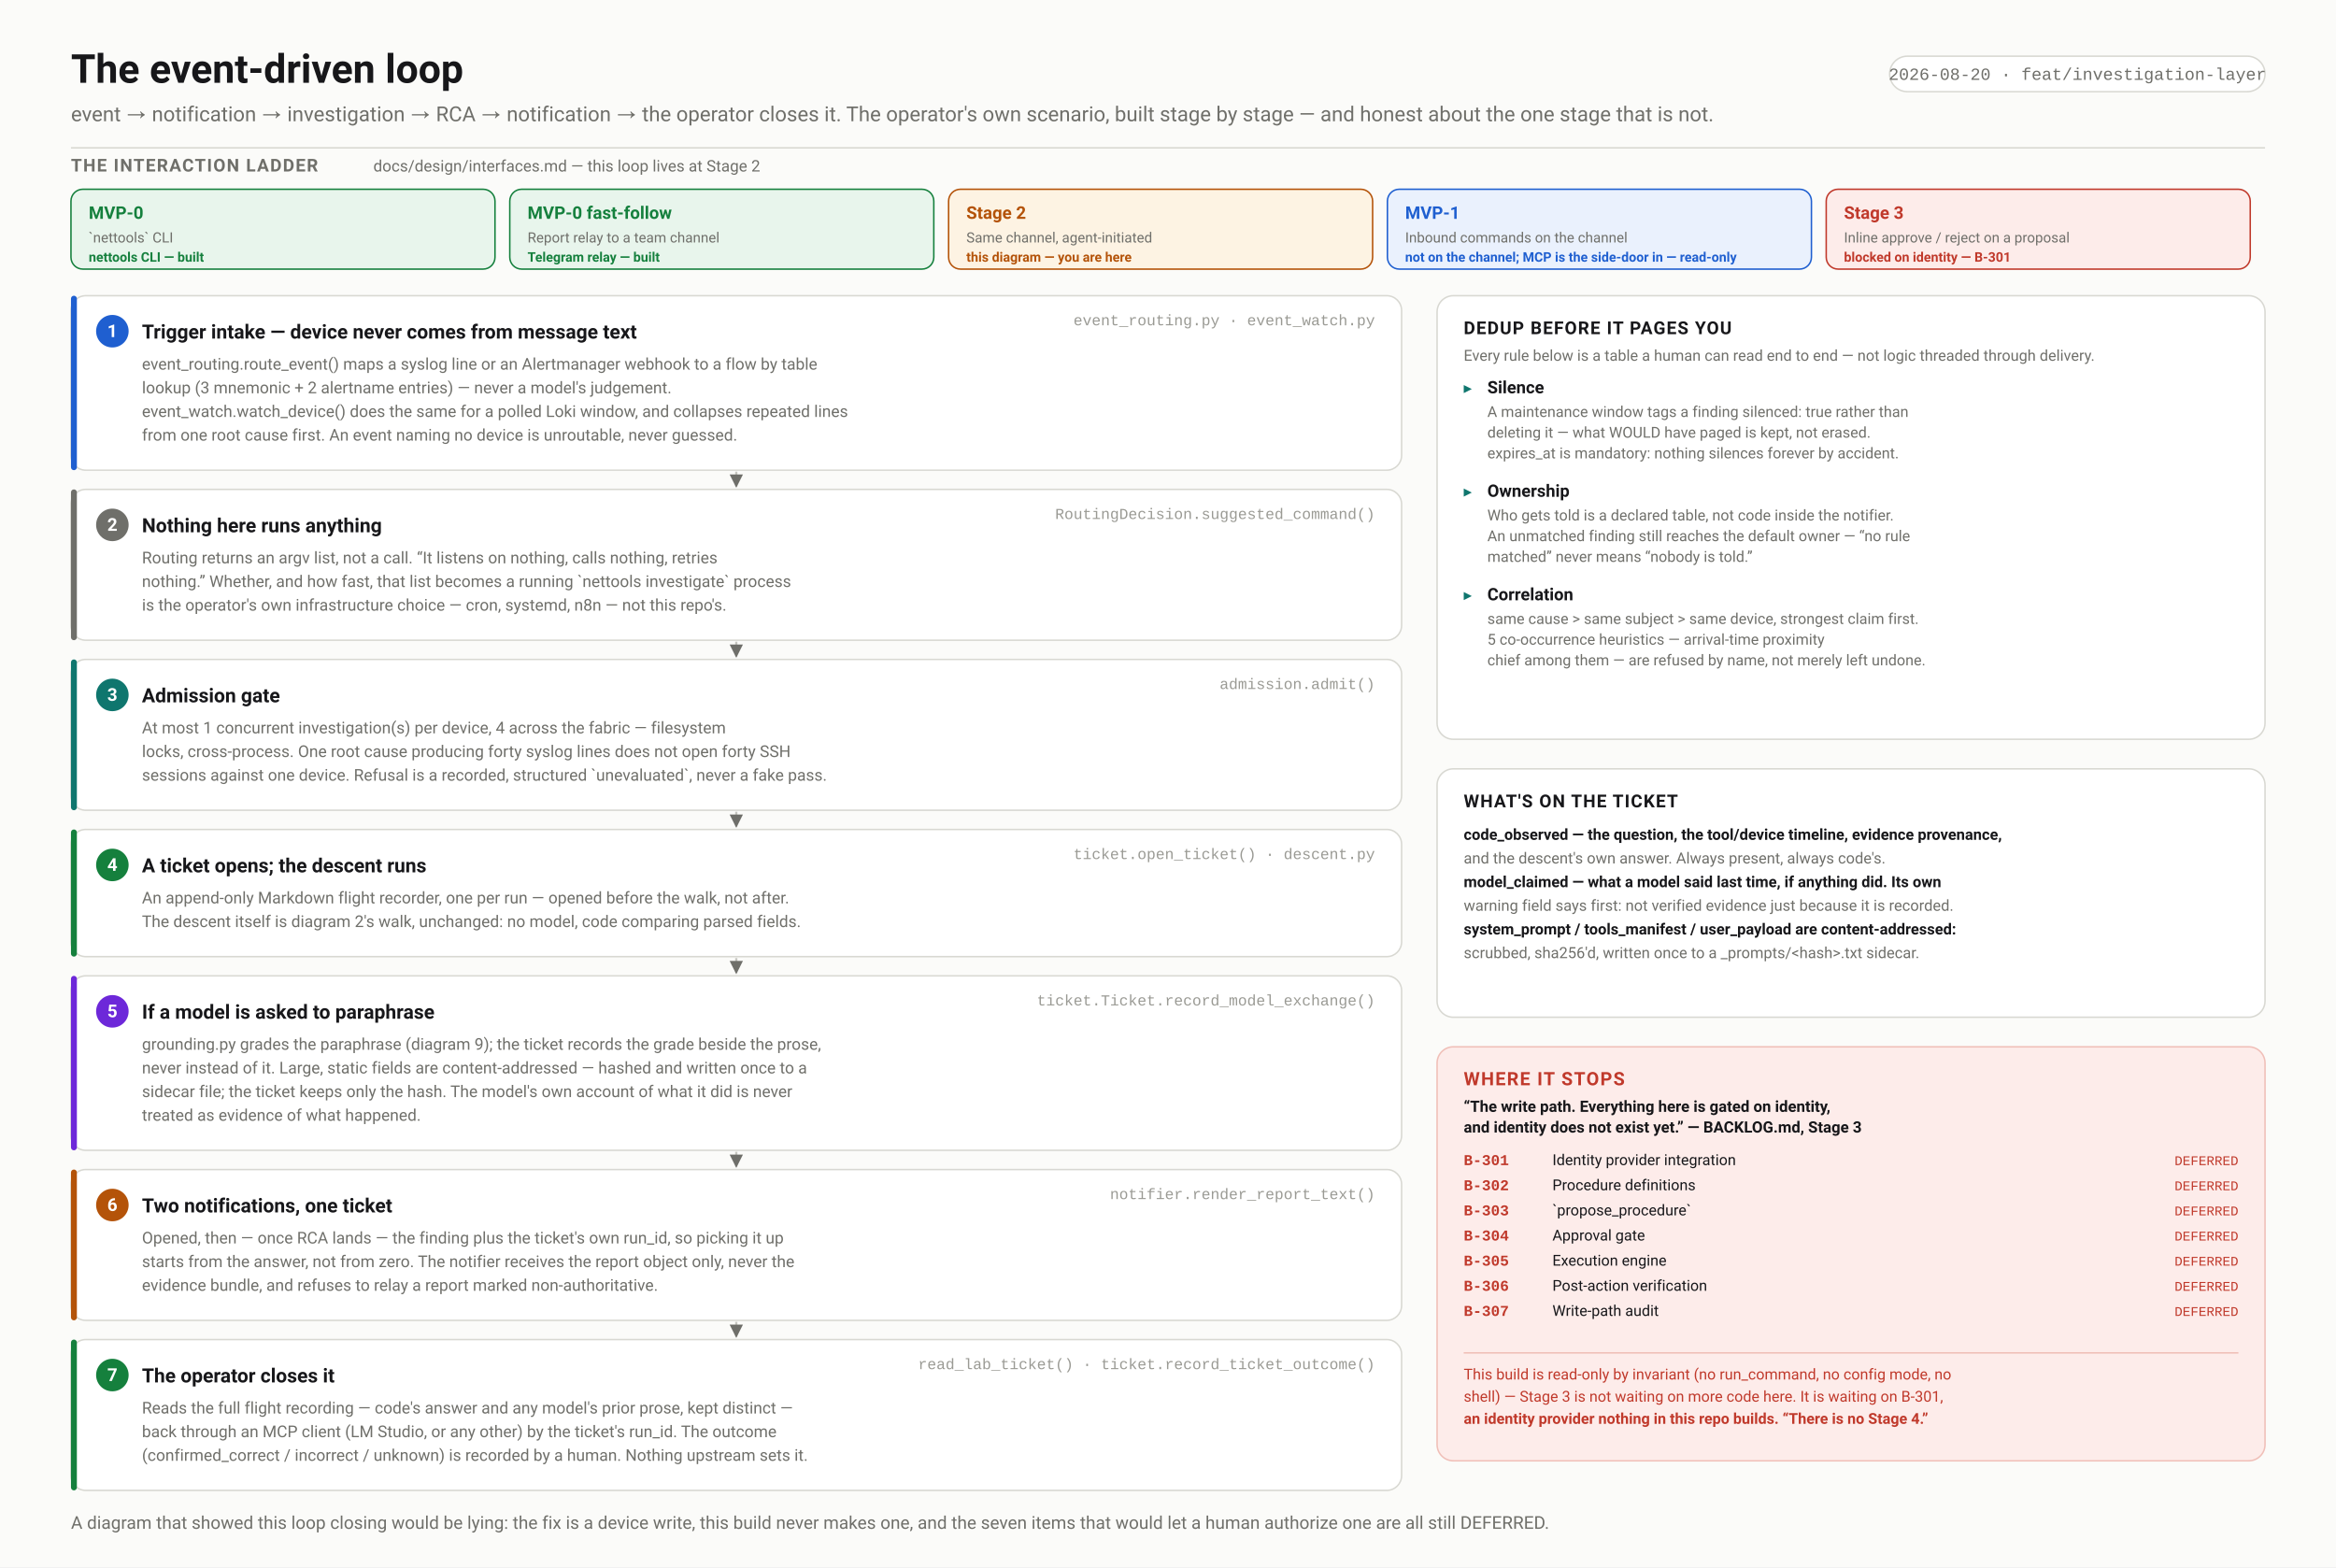
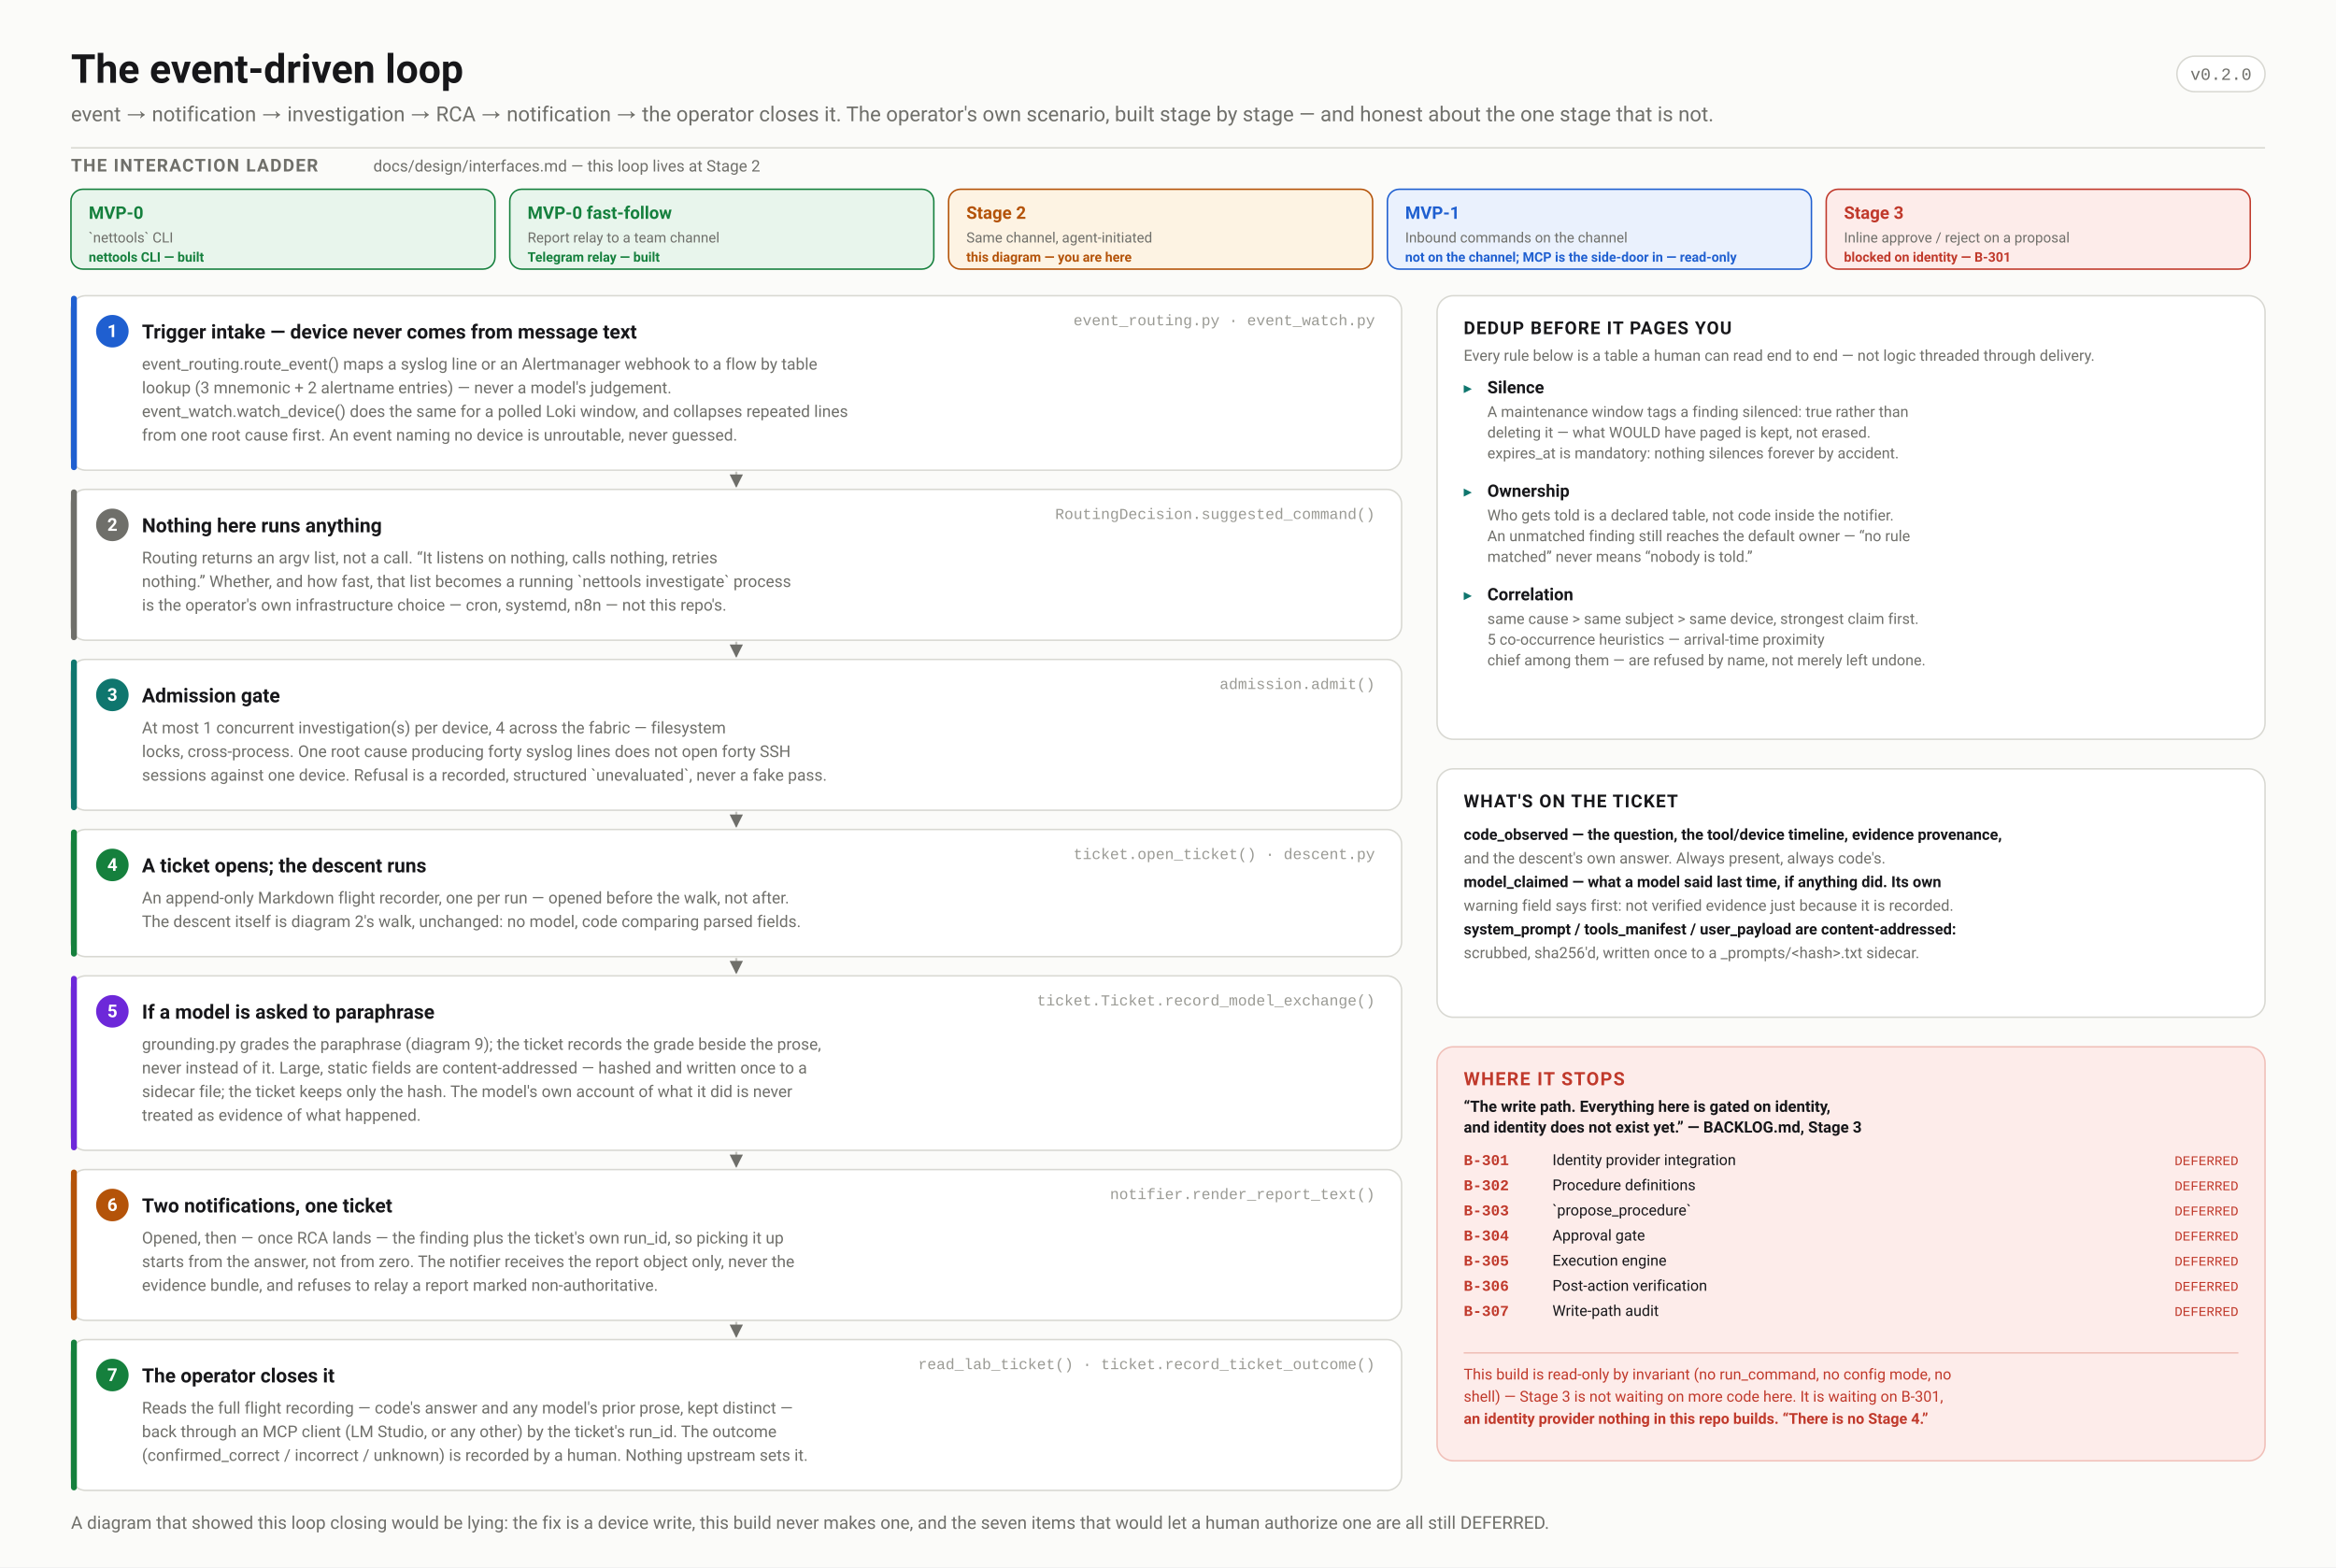
<svg xmlns="http://www.w3.org/2000/svg" width="1580" height="1060" viewBox="0 0 1580 1060" font-family="ui-sans-serif,-apple-system,'Segoe UI',Roboto,Helvetica,Arial,sans-serif">
  <defs>
    <marker id="arw" viewBox="0 0 10 10" refX="9" refY="5" markerWidth="6" markerHeight="6" orient="auto-start-reverse">
      <path d="M 0 0 L 10 5 L 0 10 z" fill="#6f6f6a" />
    </marker>
    <marker id="arwb" viewBox="0 0 10 10" refX="9" refY="5" markerWidth="6" markerHeight="6" orient="auto-start-reverse">
      <path d="M 0 0 L 10 5 L 0 10 z" fill="#1f5fd0" />
    </marker>
    <marker id="arwr" viewBox="0 0 10 10" refX="9" refY="5" markerWidth="6" markerHeight="6" orient="auto-start-reverse">
      <path d="M 0 0 L 10 5 L 0 10 z" fill="#c0392b" />
    </marker>
    <marker id="arwp" viewBox="0 0 10 10" refX="9" refY="5" markerWidth="6" markerHeight="6" orient="auto-start-reverse">
      <path d="M 0 0 L 10 5 L 0 10 z" fill="#6d28d9" />
    </marker>
    <marker id="arwg" viewBox="0 0 10 10" refX="9" refY="5" markerWidth="6" markerHeight="6" orient="auto-start-reverse">
      <path d="M 0 0 L 10 5 L 0 10 z" fill="#15803d" />
    </marker>
  </defs>
  <rect width="1580" height="1060" fill="#fbfbf9" />
  <text x="48.0" y="56.0" font-family="ui-sans-serif,-apple-system,'Segoe UI',Roboto,Helvetica,Arial,sans-serif" font-size="27" font-weight="700" fill="#17171a" text-anchor="start">The event-driven loop</text>
  <text x="48.0" y="82.0" font-family="ui-sans-serif,-apple-system,'Segoe UI',Roboto,Helvetica,Arial,sans-serif" font-size="14" font-weight="400" fill="#6f6f6a" text-anchor="start">event → notification → investigation → RCA → notification → the operator closes it. The operator's own scenario, built stage by stage — and honest about the one stage that is not.</text>
-   <rect x="1278.1" y="38.0" width="253.9" height="24.0" rx="12" fill="#fff" stroke="#d8d8d2" stroke-width="1" />
-   <text x="1405.1" y="54.0" font-family="ui-monospace,'SF Mono',Menlo,Consolas,'Liberation Mono',monospace" font-size="11.5" font-weight="400" fill="#6f6f6a" text-anchor="middle">2026-08-20 · feat/investigation-layer</text>
+   <rect x="1472.4" y="38.0" width="59.6" height="24.0" rx="12" fill="#fff" stroke="#d8d8d2" stroke-width="1" />
+   <text x="1502.2" y="54.0" font-family="ui-monospace,'SF Mono',Menlo,Consolas,'Liberation Mono',monospace" font-size="11.5" font-weight="400" fill="#6f6f6a" text-anchor="middle">v0.2.0</text>
  <line x1="48.0" y1="100.0" x2="1532.0" y2="100.0" stroke="#d8d8d2" stroke-width="1" />
  <text x="48.0" y="116.0" font-family="ui-sans-serif,-apple-system,'Segoe UI',Roboto,Helvetica,Arial,sans-serif" font-size="12" font-weight="700" fill="#6f6f6a" text-anchor="start" letter-spacing="0.8">THE INTERACTION LADDER</text>
  <text x="252.5" y="116.0" font-family="ui-sans-serif,-apple-system,'Segoe UI',Roboto,Helvetica,Arial,sans-serif" font-size="10.8" font-weight="400" fill="#6f6f6a" text-anchor="start">docs/design/interfaces.md — this loop lives at Stage 2</text>
  <rect x="48.0" y="128.0" width="286.8" height="54.0" rx="8" fill="#e8f5ec" stroke="#15803d" stroke-width="1" />
  <text x="60.0" y="148.0" font-family="ui-sans-serif,-apple-system,'Segoe UI',Roboto,Helvetica,Arial,sans-serif" font-size="11.8" font-weight="700" fill="#15803d" text-anchor="start">MVP-0</text>
  <text x="60.0" y="164.0" font-family="ui-sans-serif,-apple-system,'Segoe UI',Roboto,Helvetica,Arial,sans-serif" font-size="9.6" font-weight="400" fill="#6f6f6a" text-anchor="start">`nettools` CLI</text>
  <text x="60.0" y="177.0" font-family="ui-sans-serif,-apple-system,'Segoe UI',Roboto,Helvetica,Arial,sans-serif" font-size="9" font-weight="600" fill="#15803d" text-anchor="start">nettools CLI — built</text>
  <rect x="344.8" y="128.0" width="286.8" height="54.0" rx="8" fill="#e8f5ec" stroke="#15803d" stroke-width="1" />
  <text x="356.8" y="148.0" font-family="ui-sans-serif,-apple-system,'Segoe UI',Roboto,Helvetica,Arial,sans-serif" font-size="11.8" font-weight="700" fill="#15803d" text-anchor="start">MVP-0 fast-follow</text>
  <text x="356.8" y="164.0" font-family="ui-sans-serif,-apple-system,'Segoe UI',Roboto,Helvetica,Arial,sans-serif" font-size="9.6" font-weight="400" fill="#6f6f6a" text-anchor="start">Report relay to a team channel</text>
  <text x="356.8" y="177.0" font-family="ui-sans-serif,-apple-system,'Segoe UI',Roboto,Helvetica,Arial,sans-serif" font-size="9" font-weight="600" fill="#15803d" text-anchor="start">Telegram relay — built</text>
  <rect x="641.6" y="128.0" width="286.8" height="54.0" rx="8" fill="#fdf3e3" stroke="#b45309" stroke-width="1" />
  <text x="653.6" y="148.0" font-family="ui-sans-serif,-apple-system,'Segoe UI',Roboto,Helvetica,Arial,sans-serif" font-size="11.8" font-weight="700" fill="#b45309" text-anchor="start">Stage 2</text>
  <text x="653.6" y="164.0" font-family="ui-sans-serif,-apple-system,'Segoe UI',Roboto,Helvetica,Arial,sans-serif" font-size="9.6" font-weight="400" fill="#6f6f6a" text-anchor="start">Same channel, agent-initiated</text>
  <text x="653.6" y="177.0" font-family="ui-sans-serif,-apple-system,'Segoe UI',Roboto,Helvetica,Arial,sans-serif" font-size="9" font-weight="600" fill="#b45309" text-anchor="start">this diagram — you are here</text>
  <rect x="938.4" y="128.0" width="286.8" height="54.0" rx="8" fill="#eaf1fd" stroke="#1f5fd0" stroke-width="1" />
  <text x="950.4" y="148.0" font-family="ui-sans-serif,-apple-system,'Segoe UI',Roboto,Helvetica,Arial,sans-serif" font-size="11.8" font-weight="700" fill="#1f5fd0" text-anchor="start">MVP-1</text>
  <text x="950.4" y="164.0" font-family="ui-sans-serif,-apple-system,'Segoe UI',Roboto,Helvetica,Arial,sans-serif" font-size="9.6" font-weight="400" fill="#6f6f6a" text-anchor="start">Inbound commands on the channel</text>
  <text x="950.4" y="177.0" font-family="ui-sans-serif,-apple-system,'Segoe UI',Roboto,Helvetica,Arial,sans-serif" font-size="9" font-weight="600" fill="#1f5fd0" text-anchor="start">not on the channel; MCP is the side-door in — read-only</text>
  <rect x="1235.2" y="128.0" width="286.8" height="54.0" rx="8" fill="#fdecea" stroke="#c0392b" stroke-width="1" />
  <text x="1247.2" y="148.0" font-family="ui-sans-serif,-apple-system,'Segoe UI',Roboto,Helvetica,Arial,sans-serif" font-size="11.8" font-weight="700" fill="#c0392b" text-anchor="start">Stage 3</text>
  <text x="1247.2" y="164.0" font-family="ui-sans-serif,-apple-system,'Segoe UI',Roboto,Helvetica,Arial,sans-serif" font-size="9.6" font-weight="400" fill="#6f6f6a" text-anchor="start">Inline approve / reject on a proposal</text>
  <text x="1247.2" y="177.0" font-family="ui-sans-serif,-apple-system,'Segoe UI',Roboto,Helvetica,Arial,sans-serif" font-size="9" font-weight="600" fill="#c0392b" text-anchor="start">blocked on identity — B-301</text>
  <rect x="48.0" y="200.0" width="900.0" height="118.0" rx="10" fill="#ffffff" stroke="#d8d8d2" stroke-width="1" />
  <rect x="48.0" y="200.0" width="4.0" height="118.0" rx="2" fill="#1f5fd0" stroke="none" stroke-width="1" />
  <circle cx="76.0" cy="224.0" r="11" fill="#1f5fd0" />
  <text x="76.0" y="228.0" font-family="ui-sans-serif,-apple-system,'Segoe UI',Roboto,Helvetica,Arial,sans-serif" font-size="12" font-weight="700" fill="#fff" text-anchor="middle">1</text>
  <text x="96.0" y="229.0" font-family="ui-sans-serif,-apple-system,'Segoe UI',Roboto,Helvetica,Arial,sans-serif" font-size="13.3" font-weight="650" fill="#17171a" text-anchor="start">Trigger intake — device never comes from message text</text>
  <text x="96.0" y="250.0" font-family="ui-sans-serif,-apple-system,'Segoe UI',Roboto,Helvetica,Arial,sans-serif" font-size="11" font-weight="400" fill="#6f6f6a" text-anchor="start">event_routing.route_event() maps a syslog line or an Alertmanager webhook to a flow by table</text>
  <text x="96.0" y="266.0" font-family="ui-sans-serif,-apple-system,'Segoe UI',Roboto,Helvetica,Arial,sans-serif" font-size="11" font-weight="400" fill="#6f6f6a" text-anchor="start">lookup (3 mnemonic + 2 alertname entries) — never a model's judgement.</text>
  <text x="96.0" y="282.0" font-family="ui-sans-serif,-apple-system,'Segoe UI',Roboto,Helvetica,Arial,sans-serif" font-size="11" font-weight="400" fill="#6f6f6a" text-anchor="start">event_watch.watch_device() does the same for a polled Loki window, and collapses repeated lines</text>
  <text x="96.0" y="298.0" font-family="ui-sans-serif,-apple-system,'Segoe UI',Roboto,Helvetica,Arial,sans-serif" font-size="11" font-weight="400" fill="#6f6f6a" text-anchor="start">from one root cause first. An event naming no device is unroutable, never guessed.</text>
  <text x="930.0" y="220.0" font-family="ui-monospace,'SF Mono',Menlo,Consolas,'Liberation Mono',monospace" font-size="10.3" font-weight="400" fill="#9a9a94" text-anchor="end">event_routing.py · event_watch.py</text>
  <line x1="498.0" y1="319.0" x2="498.0" y2="329.0" stroke="#c6c6c0" stroke-width="1.5" marker-end="url(#arw)" />
  <rect x="48.0" y="331.0" width="900.0" height="102.0" rx="10" fill="#ffffff" stroke="#d8d8d2" stroke-width="1" />
  <rect x="48.0" y="331.0" width="4.0" height="102.0" rx="2" fill="#6f6f6a" stroke="none" stroke-width="1" />
  <circle cx="76.0" cy="355.0" r="11" fill="#6f6f6a" />
  <text x="76.0" y="359.0" font-family="ui-sans-serif,-apple-system,'Segoe UI',Roboto,Helvetica,Arial,sans-serif" font-size="12" font-weight="700" fill="#fff" text-anchor="middle">2</text>
  <text x="96.0" y="360.0" font-family="ui-sans-serif,-apple-system,'Segoe UI',Roboto,Helvetica,Arial,sans-serif" font-size="13.3" font-weight="650" fill="#17171a" text-anchor="start">Nothing here runs anything</text>
  <text x="96.0" y="381.0" font-family="ui-sans-serif,-apple-system,'Segoe UI',Roboto,Helvetica,Arial,sans-serif" font-size="11" font-weight="400" fill="#6f6f6a" text-anchor="start">Routing returns an argv list, not a call. “It listens on nothing, calls nothing, retries</text>
  <text x="96.0" y="397.0" font-family="ui-sans-serif,-apple-system,'Segoe UI',Roboto,Helvetica,Arial,sans-serif" font-size="11" font-weight="400" fill="#6f6f6a" text-anchor="start">nothing.” Whether, and how fast, that list becomes a running `nettools investigate` process</text>
  <text x="96.0" y="413.0" font-family="ui-sans-serif,-apple-system,'Segoe UI',Roboto,Helvetica,Arial,sans-serif" font-size="11" font-weight="400" fill="#6f6f6a" text-anchor="start">is the operator's own infrastructure choice — cron, systemd, n8n — not this repo's.</text>
  <text x="930.0" y="351.0" font-family="ui-monospace,'SF Mono',Menlo,Consolas,'Liberation Mono',monospace" font-size="10.3" font-weight="400" fill="#9a9a94" text-anchor="end">RoutingDecision.suggested_command()</text>
  <line x1="498.0" y1="434.0" x2="498.0" y2="444.0" stroke="#c6c6c0" stroke-width="1.5" marker-end="url(#arw)" />
  <rect x="48.0" y="446.0" width="900.0" height="102.0" rx="10" fill="#ffffff" stroke="#d8d8d2" stroke-width="1" />
  <rect x="48.0" y="446.0" width="4.0" height="102.0" rx="2" fill="#0f766e" stroke="none" stroke-width="1" />
  <circle cx="76.0" cy="470.0" r="11" fill="#0f766e" />
  <text x="76.0" y="474.0" font-family="ui-sans-serif,-apple-system,'Segoe UI',Roboto,Helvetica,Arial,sans-serif" font-size="12" font-weight="700" fill="#fff" text-anchor="middle">3</text>
  <text x="96.0" y="475.0" font-family="ui-sans-serif,-apple-system,'Segoe UI',Roboto,Helvetica,Arial,sans-serif" font-size="13.3" font-weight="650" fill="#17171a" text-anchor="start">Admission gate</text>
  <text x="96.0" y="496.0" font-family="ui-sans-serif,-apple-system,'Segoe UI',Roboto,Helvetica,Arial,sans-serif" font-size="11" font-weight="400" fill="#6f6f6a" text-anchor="start">At most 1 concurrent investigation(s) per device, 4 across the fabric — filesystem</text>
  <text x="96.0" y="512.0" font-family="ui-sans-serif,-apple-system,'Segoe UI',Roboto,Helvetica,Arial,sans-serif" font-size="11" font-weight="400" fill="#6f6f6a" text-anchor="start">locks, cross-process. One root cause producing forty syslog lines does not open forty SSH</text>
  <text x="96.0" y="528.0" font-family="ui-sans-serif,-apple-system,'Segoe UI',Roboto,Helvetica,Arial,sans-serif" font-size="11" font-weight="400" fill="#6f6f6a" text-anchor="start">sessions against one device. Refusal is a recorded, structured `unevaluated`, never a fake pass.</text>
  <text x="930.0" y="466.0" font-family="ui-monospace,'SF Mono',Menlo,Consolas,'Liberation Mono',monospace" font-size="10.3" font-weight="400" fill="#9a9a94" text-anchor="end">admission.admit()</text>
  <line x1="498.0" y1="549.0" x2="498.0" y2="559.0" stroke="#c6c6c0" stroke-width="1.5" marker-end="url(#arw)" />
  <rect x="48.0" y="561.0" width="900.0" height="86.0" rx="10" fill="#ffffff" stroke="#d8d8d2" stroke-width="1" />
  <rect x="48.0" y="561.0" width="4.0" height="86.0" rx="2" fill="#15803d" stroke="none" stroke-width="1" />
  <circle cx="76.0" cy="585.0" r="11" fill="#15803d" />
  <text x="76.0" y="589.0" font-family="ui-sans-serif,-apple-system,'Segoe UI',Roboto,Helvetica,Arial,sans-serif" font-size="12" font-weight="700" fill="#fff" text-anchor="middle">4</text>
  <text x="96.0" y="590.0" font-family="ui-sans-serif,-apple-system,'Segoe UI',Roboto,Helvetica,Arial,sans-serif" font-size="13.3" font-weight="650" fill="#17171a" text-anchor="start">A ticket opens; the descent runs</text>
  <text x="96.0" y="611.0" font-family="ui-sans-serif,-apple-system,'Segoe UI',Roboto,Helvetica,Arial,sans-serif" font-size="11" font-weight="400" fill="#6f6f6a" text-anchor="start">An append-only Markdown flight recorder, one per run — opened before the walk, not after.</text>
  <text x="96.0" y="627.0" font-family="ui-sans-serif,-apple-system,'Segoe UI',Roboto,Helvetica,Arial,sans-serif" font-size="11" font-weight="400" fill="#6f6f6a" text-anchor="start">The descent itself is diagram 2's walk, unchanged: no model, code comparing parsed fields.</text>
  <text x="930.0" y="581.0" font-family="ui-monospace,'SF Mono',Menlo,Consolas,'Liberation Mono',monospace" font-size="10.3" font-weight="400" fill="#9a9a94" text-anchor="end">ticket.open_ticket() · descent.py</text>
  <line x1="498.0" y1="648.0" x2="498.0" y2="658.0" stroke="#c6c6c0" stroke-width="1.5" marker-end="url(#arw)" />
  <rect x="48.0" y="660.0" width="900.0" height="118.0" rx="10" fill="#ffffff" stroke="#d8d8d2" stroke-width="1" />
  <rect x="48.0" y="660.0" width="4.0" height="118.0" rx="2" fill="#6d28d9" stroke="none" stroke-width="1" />
  <circle cx="76.0" cy="684.0" r="11" fill="#6d28d9" />
  <text x="76.0" y="688.0" font-family="ui-sans-serif,-apple-system,'Segoe UI',Roboto,Helvetica,Arial,sans-serif" font-size="12" font-weight="700" fill="#fff" text-anchor="middle">5</text>
  <text x="96.0" y="689.0" font-family="ui-sans-serif,-apple-system,'Segoe UI',Roboto,Helvetica,Arial,sans-serif" font-size="13.3" font-weight="650" fill="#17171a" text-anchor="start">If a model is asked to paraphrase</text>
  <text x="96.0" y="710.0" font-family="ui-sans-serif,-apple-system,'Segoe UI',Roboto,Helvetica,Arial,sans-serif" font-size="11" font-weight="400" fill="#6f6f6a" text-anchor="start">grounding.py grades the paraphrase (diagram 9); the ticket records the grade beside the prose,</text>
  <text x="96.0" y="726.0" font-family="ui-sans-serif,-apple-system,'Segoe UI',Roboto,Helvetica,Arial,sans-serif" font-size="11" font-weight="400" fill="#6f6f6a" text-anchor="start">never instead of it. Large, static fields are content-addressed — hashed and written once to a</text>
  <text x="96.0" y="742.0" font-family="ui-sans-serif,-apple-system,'Segoe UI',Roboto,Helvetica,Arial,sans-serif" font-size="11" font-weight="400" fill="#6f6f6a" text-anchor="start">sidecar file; the ticket keeps only the hash. The model's own account of what it did is never</text>
  <text x="96.0" y="758.0" font-family="ui-sans-serif,-apple-system,'Segoe UI',Roboto,Helvetica,Arial,sans-serif" font-size="11" font-weight="400" fill="#6f6f6a" text-anchor="start">treated as evidence of what happened.</text>
  <text x="930.0" y="680.0" font-family="ui-monospace,'SF Mono',Menlo,Consolas,'Liberation Mono',monospace" font-size="10.3" font-weight="400" fill="#9a9a94" text-anchor="end">ticket.Ticket.record_model_exchange()</text>
  <line x1="498.0" y1="779.0" x2="498.0" y2="789.0" stroke="#c6c6c0" stroke-width="1.5" marker-end="url(#arw)" />
  <rect x="48.0" y="791.0" width="900.0" height="102.0" rx="10" fill="#ffffff" stroke="#d8d8d2" stroke-width="1" />
  <rect x="48.0" y="791.0" width="4.0" height="102.0" rx="2" fill="#b45309" stroke="none" stroke-width="1" />
  <circle cx="76.0" cy="815.0" r="11" fill="#b45309" />
  <text x="76.0" y="819.0" font-family="ui-sans-serif,-apple-system,'Segoe UI',Roboto,Helvetica,Arial,sans-serif" font-size="12" font-weight="700" fill="#fff" text-anchor="middle">6</text>
  <text x="96.0" y="820.0" font-family="ui-sans-serif,-apple-system,'Segoe UI',Roboto,Helvetica,Arial,sans-serif" font-size="13.3" font-weight="650" fill="#17171a" text-anchor="start">Two notifications, one ticket</text>
  <text x="96.0" y="841.0" font-family="ui-sans-serif,-apple-system,'Segoe UI',Roboto,Helvetica,Arial,sans-serif" font-size="11" font-weight="400" fill="#6f6f6a" text-anchor="start">Opened, then — once RCA lands — the finding plus the ticket's own run_id, so picking it up</text>
  <text x="96.0" y="857.0" font-family="ui-sans-serif,-apple-system,'Segoe UI',Roboto,Helvetica,Arial,sans-serif" font-size="11" font-weight="400" fill="#6f6f6a" text-anchor="start">starts from the answer, not from zero. The notifier receives the report object only, never the</text>
  <text x="96.0" y="873.0" font-family="ui-sans-serif,-apple-system,'Segoe UI',Roboto,Helvetica,Arial,sans-serif" font-size="11" font-weight="400" fill="#6f6f6a" text-anchor="start">evidence bundle, and refuses to relay a report marked non-authoritative.</text>
  <text x="930.0" y="811.0" font-family="ui-monospace,'SF Mono',Menlo,Consolas,'Liberation Mono',monospace" font-size="10.3" font-weight="400" fill="#9a9a94" text-anchor="end">notifier.render_report_text()</text>
  <line x1="498.0" y1="894.0" x2="498.0" y2="904.0" stroke="#c6c6c0" stroke-width="1.5" marker-end="url(#arw)" />
  <rect x="48.0" y="906.0" width="900.0" height="102.0" rx="10" fill="#ffffff" stroke="#d8d8d2" stroke-width="1" />
  <rect x="48.0" y="906.0" width="4.0" height="102.0" rx="2" fill="#15803d" stroke="none" stroke-width="1" />
  <circle cx="76.0" cy="930.0" r="11" fill="#15803d" />
  <text x="76.0" y="934.0" font-family="ui-sans-serif,-apple-system,'Segoe UI',Roboto,Helvetica,Arial,sans-serif" font-size="12" font-weight="700" fill="#fff" text-anchor="middle">7</text>
  <text x="96.0" y="935.0" font-family="ui-sans-serif,-apple-system,'Segoe UI',Roboto,Helvetica,Arial,sans-serif" font-size="13.3" font-weight="650" fill="#17171a" text-anchor="start">The operator closes it</text>
  <text x="96.0" y="956.0" font-family="ui-sans-serif,-apple-system,'Segoe UI',Roboto,Helvetica,Arial,sans-serif" font-size="11" font-weight="400" fill="#6f6f6a" text-anchor="start">Reads the full flight recording — code's answer and any model's prior prose, kept distinct —</text>
  <text x="96.0" y="972.0" font-family="ui-sans-serif,-apple-system,'Segoe UI',Roboto,Helvetica,Arial,sans-serif" font-size="11" font-weight="400" fill="#6f6f6a" text-anchor="start">back through an MCP client (LM Studio, or any other) by the ticket's run_id. The outcome</text>
  <text x="96.0" y="988.0" font-family="ui-sans-serif,-apple-system,'Segoe UI',Roboto,Helvetica,Arial,sans-serif" font-size="11" font-weight="400" fill="#6f6f6a" text-anchor="start">(confirmed_correct / incorrect / unknown) is recorded by a human. Nothing upstream sets it.</text>
  <text x="930.0" y="926.0" font-family="ui-monospace,'SF Mono',Menlo,Consolas,'Liberation Mono',monospace" font-size="10.3" font-weight="400" fill="#9a9a94" text-anchor="end">read_lab_ticket() · ticket.record_ticket_outcome()</text>
  <rect x="972.0" y="200.0" width="560.0" height="300.0" rx="11" fill="#ffffff" stroke="#d8d8d2" stroke-width="1" />
  <text x="990.0" y="226.0" font-family="ui-sans-serif,-apple-system,'Segoe UI',Roboto,Helvetica,Arial,sans-serif" font-size="12" font-weight="700" fill="#17171a" text-anchor="start" letter-spacing="0.7">DEDUP BEFORE IT PAGES YOU</text>
  <text x="990.0" y="244.0" font-family="ui-sans-serif,-apple-system,'Segoe UI',Roboto,Helvetica,Arial,sans-serif" font-size="10.3" font-weight="400" fill="#6f6f6a" text-anchor="start">Every rule below is a table a human can read end to end — not logic threaded through delivery.</text>
  <text x="990.0" y="266.0" font-family="ui-sans-serif,-apple-system,'Segoe UI',Roboto,Helvetica,Arial,sans-serif" font-size="11" font-weight="400" fill="#0f766e" text-anchor="start">▸</text>
  <text x="1006.0" y="266.0" font-family="ui-sans-serif,-apple-system,'Segoe UI',Roboto,Helvetica,Arial,sans-serif" font-size="11.6" font-weight="650" fill="#17171a" text-anchor="start">Silence</text>
  <text x="1006.0" y="282.0" font-family="ui-sans-serif,-apple-system,'Segoe UI',Roboto,Helvetica,Arial,sans-serif" font-size="10.2" font-weight="400" fill="#6f6f6a" text-anchor="start">A maintenance window tags a finding silenced: true rather than</text>
  <text x="1006.0" y="296.0" font-family="ui-sans-serif,-apple-system,'Segoe UI',Roboto,Helvetica,Arial,sans-serif" font-size="10.2" font-weight="400" fill="#6f6f6a" text-anchor="start">deleting it — what WOULD have paged is kept, not erased.</text>
  <text x="1006.0" y="310.0" font-family="ui-sans-serif,-apple-system,'Segoe UI',Roboto,Helvetica,Arial,sans-serif" font-size="10.2" font-weight="400" fill="#6f6f6a" text-anchor="start">expires_at is mandatory: nothing silences forever by accident.</text>
  <text x="990.0" y="336.0" font-family="ui-sans-serif,-apple-system,'Segoe UI',Roboto,Helvetica,Arial,sans-serif" font-size="11" font-weight="400" fill="#0f766e" text-anchor="start">▸</text>
  <text x="1006.0" y="336.0" font-family="ui-sans-serif,-apple-system,'Segoe UI',Roboto,Helvetica,Arial,sans-serif" font-size="11.6" font-weight="650" fill="#17171a" text-anchor="start">Ownership</text>
  <text x="1006.0" y="352.0" font-family="ui-sans-serif,-apple-system,'Segoe UI',Roboto,Helvetica,Arial,sans-serif" font-size="10.2" font-weight="400" fill="#6f6f6a" text-anchor="start">Who gets told is a declared table, not code inside the notifier.</text>
  <text x="1006.0" y="366.0" font-family="ui-sans-serif,-apple-system,'Segoe UI',Roboto,Helvetica,Arial,sans-serif" font-size="10.2" font-weight="400" fill="#6f6f6a" text-anchor="start">An unmatched finding still reaches the default owner — “no rule</text>
  <text x="1006.0" y="380.0" font-family="ui-sans-serif,-apple-system,'Segoe UI',Roboto,Helvetica,Arial,sans-serif" font-size="10.2" font-weight="400" fill="#6f6f6a" text-anchor="start">matched” never means “nobody is told.”</text>
  <text x="990.0" y="406.0" font-family="ui-sans-serif,-apple-system,'Segoe UI',Roboto,Helvetica,Arial,sans-serif" font-size="11" font-weight="400" fill="#0f766e" text-anchor="start">▸</text>
  <text x="1006.0" y="406.0" font-family="ui-sans-serif,-apple-system,'Segoe UI',Roboto,Helvetica,Arial,sans-serif" font-size="11.6" font-weight="650" fill="#17171a" text-anchor="start">Correlation</text>
  <text x="1006.0" y="422.0" font-family="ui-sans-serif,-apple-system,'Segoe UI',Roboto,Helvetica,Arial,sans-serif" font-size="10.2" font-weight="400" fill="#6f6f6a" text-anchor="start">same cause &gt; same subject &gt; same device, strongest claim first.</text>
  <text x="1006.0" y="436.0" font-family="ui-sans-serif,-apple-system,'Segoe UI',Roboto,Helvetica,Arial,sans-serif" font-size="10.2" font-weight="400" fill="#6f6f6a" text-anchor="start">5 co-occurrence heuristics — arrival-time proximity</text>
  <text x="1006.0" y="450.0" font-family="ui-sans-serif,-apple-system,'Segoe UI',Roboto,Helvetica,Arial,sans-serif" font-size="10.2" font-weight="400" fill="#6f6f6a" text-anchor="start">chief among them — are refused by name, not merely left undone.</text>
  <rect x="972.0" y="520.0" width="560.0" height="168.0" rx="11" fill="#ffffff" stroke="#d8d8d2" stroke-width="1" />
  <text x="990.0" y="546.0" font-family="ui-sans-serif,-apple-system,'Segoe UI',Roboto,Helvetica,Arial,sans-serif" font-size="12" font-weight="700" fill="#17171a" text-anchor="start" letter-spacing="0.7">WHAT'S ON THE TICKET</text>
  <text x="990.0" y="568.0" font-family="ui-sans-serif,-apple-system,'Segoe UI',Roboto,Helvetica,Arial,sans-serif" font-size="10.4" font-weight="600" fill="#17171a" text-anchor="start">code_observed — the question, the tool/device timeline, evidence provenance,</text>
  <text x="990.0" y="584.0" font-family="ui-sans-serif,-apple-system,'Segoe UI',Roboto,Helvetica,Arial,sans-serif" font-size="10.4" font-weight="400" fill="#6f6f6a" text-anchor="start">and the descent's own answer. Always present, always code's.</text>
  <text x="990.0" y="600.0" font-family="ui-sans-serif,-apple-system,'Segoe UI',Roboto,Helvetica,Arial,sans-serif" font-size="10.4" font-weight="600" fill="#17171a" text-anchor="start">model_claimed — what a model said last time, if anything did. Its own</text>
  <text x="990.0" y="616.0" font-family="ui-sans-serif,-apple-system,'Segoe UI',Roboto,Helvetica,Arial,sans-serif" font-size="10.4" font-weight="400" fill="#6f6f6a" text-anchor="start">warning field says first: not verified evidence just because it is recorded.</text>
  <text x="990.0" y="632.0" font-family="ui-sans-serif,-apple-system,'Segoe UI',Roboto,Helvetica,Arial,sans-serif" font-size="10.4" font-weight="600" fill="#17171a" text-anchor="start">system_prompt / tools_manifest / user_payload are content-addressed:</text>
  <text x="990.0" y="648.0" font-family="ui-sans-serif,-apple-system,'Segoe UI',Roboto,Helvetica,Arial,sans-serif" font-size="10.4" font-weight="400" fill="#6f6f6a" text-anchor="start">scrubbed, sha256'd, written once to a _prompts/&lt;hash&gt;.txt sidecar.</text>
  <rect x="972.0" y="708.0" width="560.0" height="280.0" rx="11" fill="#fdecea" stroke="#f0bfb8" stroke-width="1" />
  <text x="990.0" y="734.0" font-family="ui-sans-serif,-apple-system,'Segoe UI',Roboto,Helvetica,Arial,sans-serif" font-size="12.5" font-weight="700" fill="#c0392b" text-anchor="start" letter-spacing="0.8">WHERE IT STOPS</text>
  <text x="990.0" y="752.0" font-family="ui-sans-serif,-apple-system,'Segoe UI',Roboto,Helvetica,Arial,sans-serif" font-size="10.6" font-weight="600" fill="#17171a" text-anchor="start">“The write path. Everything here is gated on identity,</text>
  <text x="990.0" y="766.0" font-family="ui-sans-serif,-apple-system,'Segoe UI',Roboto,Helvetica,Arial,sans-serif" font-size="10.6" font-weight="600" fill="#17171a" text-anchor="start">and identity does not exist yet.” — BACKLOG.md, Stage 3</text>
  <text x="990.0" y="788.0" font-family="ui-monospace,'SF Mono',Menlo,Consolas,'Liberation Mono',monospace" font-size="10.2" font-weight="700" fill="#c0392b" text-anchor="start">B-301</text>
  <text x="1050.0" y="788.0" font-family="ui-sans-serif,-apple-system,'Segoe UI',Roboto,Helvetica,Arial,sans-serif" font-size="10.2" font-weight="400" fill="#17171a" text-anchor="start">Identity provider integration</text>
  <text x="1514.0" y="788.0" font-family="ui-monospace,'SF Mono',Menlo,Consolas,'Liberation Mono',monospace" font-size="9" font-weight="400" fill="#c0392b" text-anchor="end">DEFERRED</text>
  <text x="990.0" y="805.0" font-family="ui-monospace,'SF Mono',Menlo,Consolas,'Liberation Mono',monospace" font-size="10.2" font-weight="700" fill="#c0392b" text-anchor="start">B-302</text>
  <text x="1050.0" y="805.0" font-family="ui-sans-serif,-apple-system,'Segoe UI',Roboto,Helvetica,Arial,sans-serif" font-size="10.2" font-weight="400" fill="#17171a" text-anchor="start">Procedure definitions</text>
  <text x="1514.0" y="805.0" font-family="ui-monospace,'SF Mono',Menlo,Consolas,'Liberation Mono',monospace" font-size="9" font-weight="400" fill="#c0392b" text-anchor="end">DEFERRED</text>
  <text x="990.0" y="822.0" font-family="ui-monospace,'SF Mono',Menlo,Consolas,'Liberation Mono',monospace" font-size="10.2" font-weight="700" fill="#c0392b" text-anchor="start">B-303</text>
  <text x="1050.0" y="822.0" font-family="ui-sans-serif,-apple-system,'Segoe UI',Roboto,Helvetica,Arial,sans-serif" font-size="10.2" font-weight="400" fill="#17171a" text-anchor="start">`propose_procedure`</text>
  <text x="1514.0" y="822.0" font-family="ui-monospace,'SF Mono',Menlo,Consolas,'Liberation Mono',monospace" font-size="9" font-weight="400" fill="#c0392b" text-anchor="end">DEFERRED</text>
  <text x="990.0" y="839.0" font-family="ui-monospace,'SF Mono',Menlo,Consolas,'Liberation Mono',monospace" font-size="10.2" font-weight="700" fill="#c0392b" text-anchor="start">B-304</text>
  <text x="1050.0" y="839.0" font-family="ui-sans-serif,-apple-system,'Segoe UI',Roboto,Helvetica,Arial,sans-serif" font-size="10.2" font-weight="400" fill="#17171a" text-anchor="start">Approval gate</text>
  <text x="1514.0" y="839.0" font-family="ui-monospace,'SF Mono',Menlo,Consolas,'Liberation Mono',monospace" font-size="9" font-weight="400" fill="#c0392b" text-anchor="end">DEFERRED</text>
  <text x="990.0" y="856.0" font-family="ui-monospace,'SF Mono',Menlo,Consolas,'Liberation Mono',monospace" font-size="10.2" font-weight="700" fill="#c0392b" text-anchor="start">B-305</text>
  <text x="1050.0" y="856.0" font-family="ui-sans-serif,-apple-system,'Segoe UI',Roboto,Helvetica,Arial,sans-serif" font-size="10.2" font-weight="400" fill="#17171a" text-anchor="start">Execution engine</text>
  <text x="1514.0" y="856.0" font-family="ui-monospace,'SF Mono',Menlo,Consolas,'Liberation Mono',monospace" font-size="9" font-weight="400" fill="#c0392b" text-anchor="end">DEFERRED</text>
  <text x="990.0" y="873.0" font-family="ui-monospace,'SF Mono',Menlo,Consolas,'Liberation Mono',monospace" font-size="10.2" font-weight="700" fill="#c0392b" text-anchor="start">B-306</text>
  <text x="1050.0" y="873.0" font-family="ui-sans-serif,-apple-system,'Segoe UI',Roboto,Helvetica,Arial,sans-serif" font-size="10.2" font-weight="400" fill="#17171a" text-anchor="start">Post-action verification</text>
  <text x="1514.0" y="873.0" font-family="ui-monospace,'SF Mono',Menlo,Consolas,'Liberation Mono',monospace" font-size="9" font-weight="400" fill="#c0392b" text-anchor="end">DEFERRED</text>
  <text x="990.0" y="890.0" font-family="ui-monospace,'SF Mono',Menlo,Consolas,'Liberation Mono',monospace" font-size="10.2" font-weight="700" fill="#c0392b" text-anchor="start">B-307</text>
  <text x="1050.0" y="890.0" font-family="ui-sans-serif,-apple-system,'Segoe UI',Roboto,Helvetica,Arial,sans-serif" font-size="10.2" font-weight="400" fill="#17171a" text-anchor="start">Write-path audit</text>
  <text x="1514.0" y="890.0" font-family="ui-monospace,'SF Mono',Menlo,Consolas,'Liberation Mono',monospace" font-size="9" font-weight="400" fill="#c0392b" text-anchor="end">DEFERRED</text>
  <line x1="990.0" y1="915.0" x2="1514.0" y2="915.0" stroke="#f0bfb8" stroke-width="1" />
  <text x="990.0" y="933.0" font-family="ui-sans-serif,-apple-system,'Segoe UI',Roboto,Helvetica,Arial,sans-serif" font-size="10.2" font-weight="400" fill="#c0392b" text-anchor="start">This build is read-only by invariant (no run_command, no config mode, no</text>
  <text x="990.0" y="948.0" font-family="ui-sans-serif,-apple-system,'Segoe UI',Roboto,Helvetica,Arial,sans-serif" font-size="10.2" font-weight="400" fill="#c0392b" text-anchor="start">shell) — Stage 3 is not waiting on more code here. It is waiting on B-301,</text>
  <text x="990.0" y="963.0" font-family="ui-sans-serif,-apple-system,'Segoe UI',Roboto,Helvetica,Arial,sans-serif" font-size="10.2" font-weight="600" fill="#c0392b" text-anchor="start">an identity provider nothing in this repo builds. “There is no Stage 4.”</text>
  <text x="48.0" y="1034.0" font-family="ui-sans-serif,-apple-system,'Segoe UI',Roboto,Helvetica,Arial,sans-serif" font-size="12" font-weight="400" fill="#6f6f6a" text-anchor="start">A diagram that showed this loop closing would be lying: the fix is a device write, this build never makes one, and the seven items that would let a human authorize one are all still DEFERRED.</text>
</svg>
